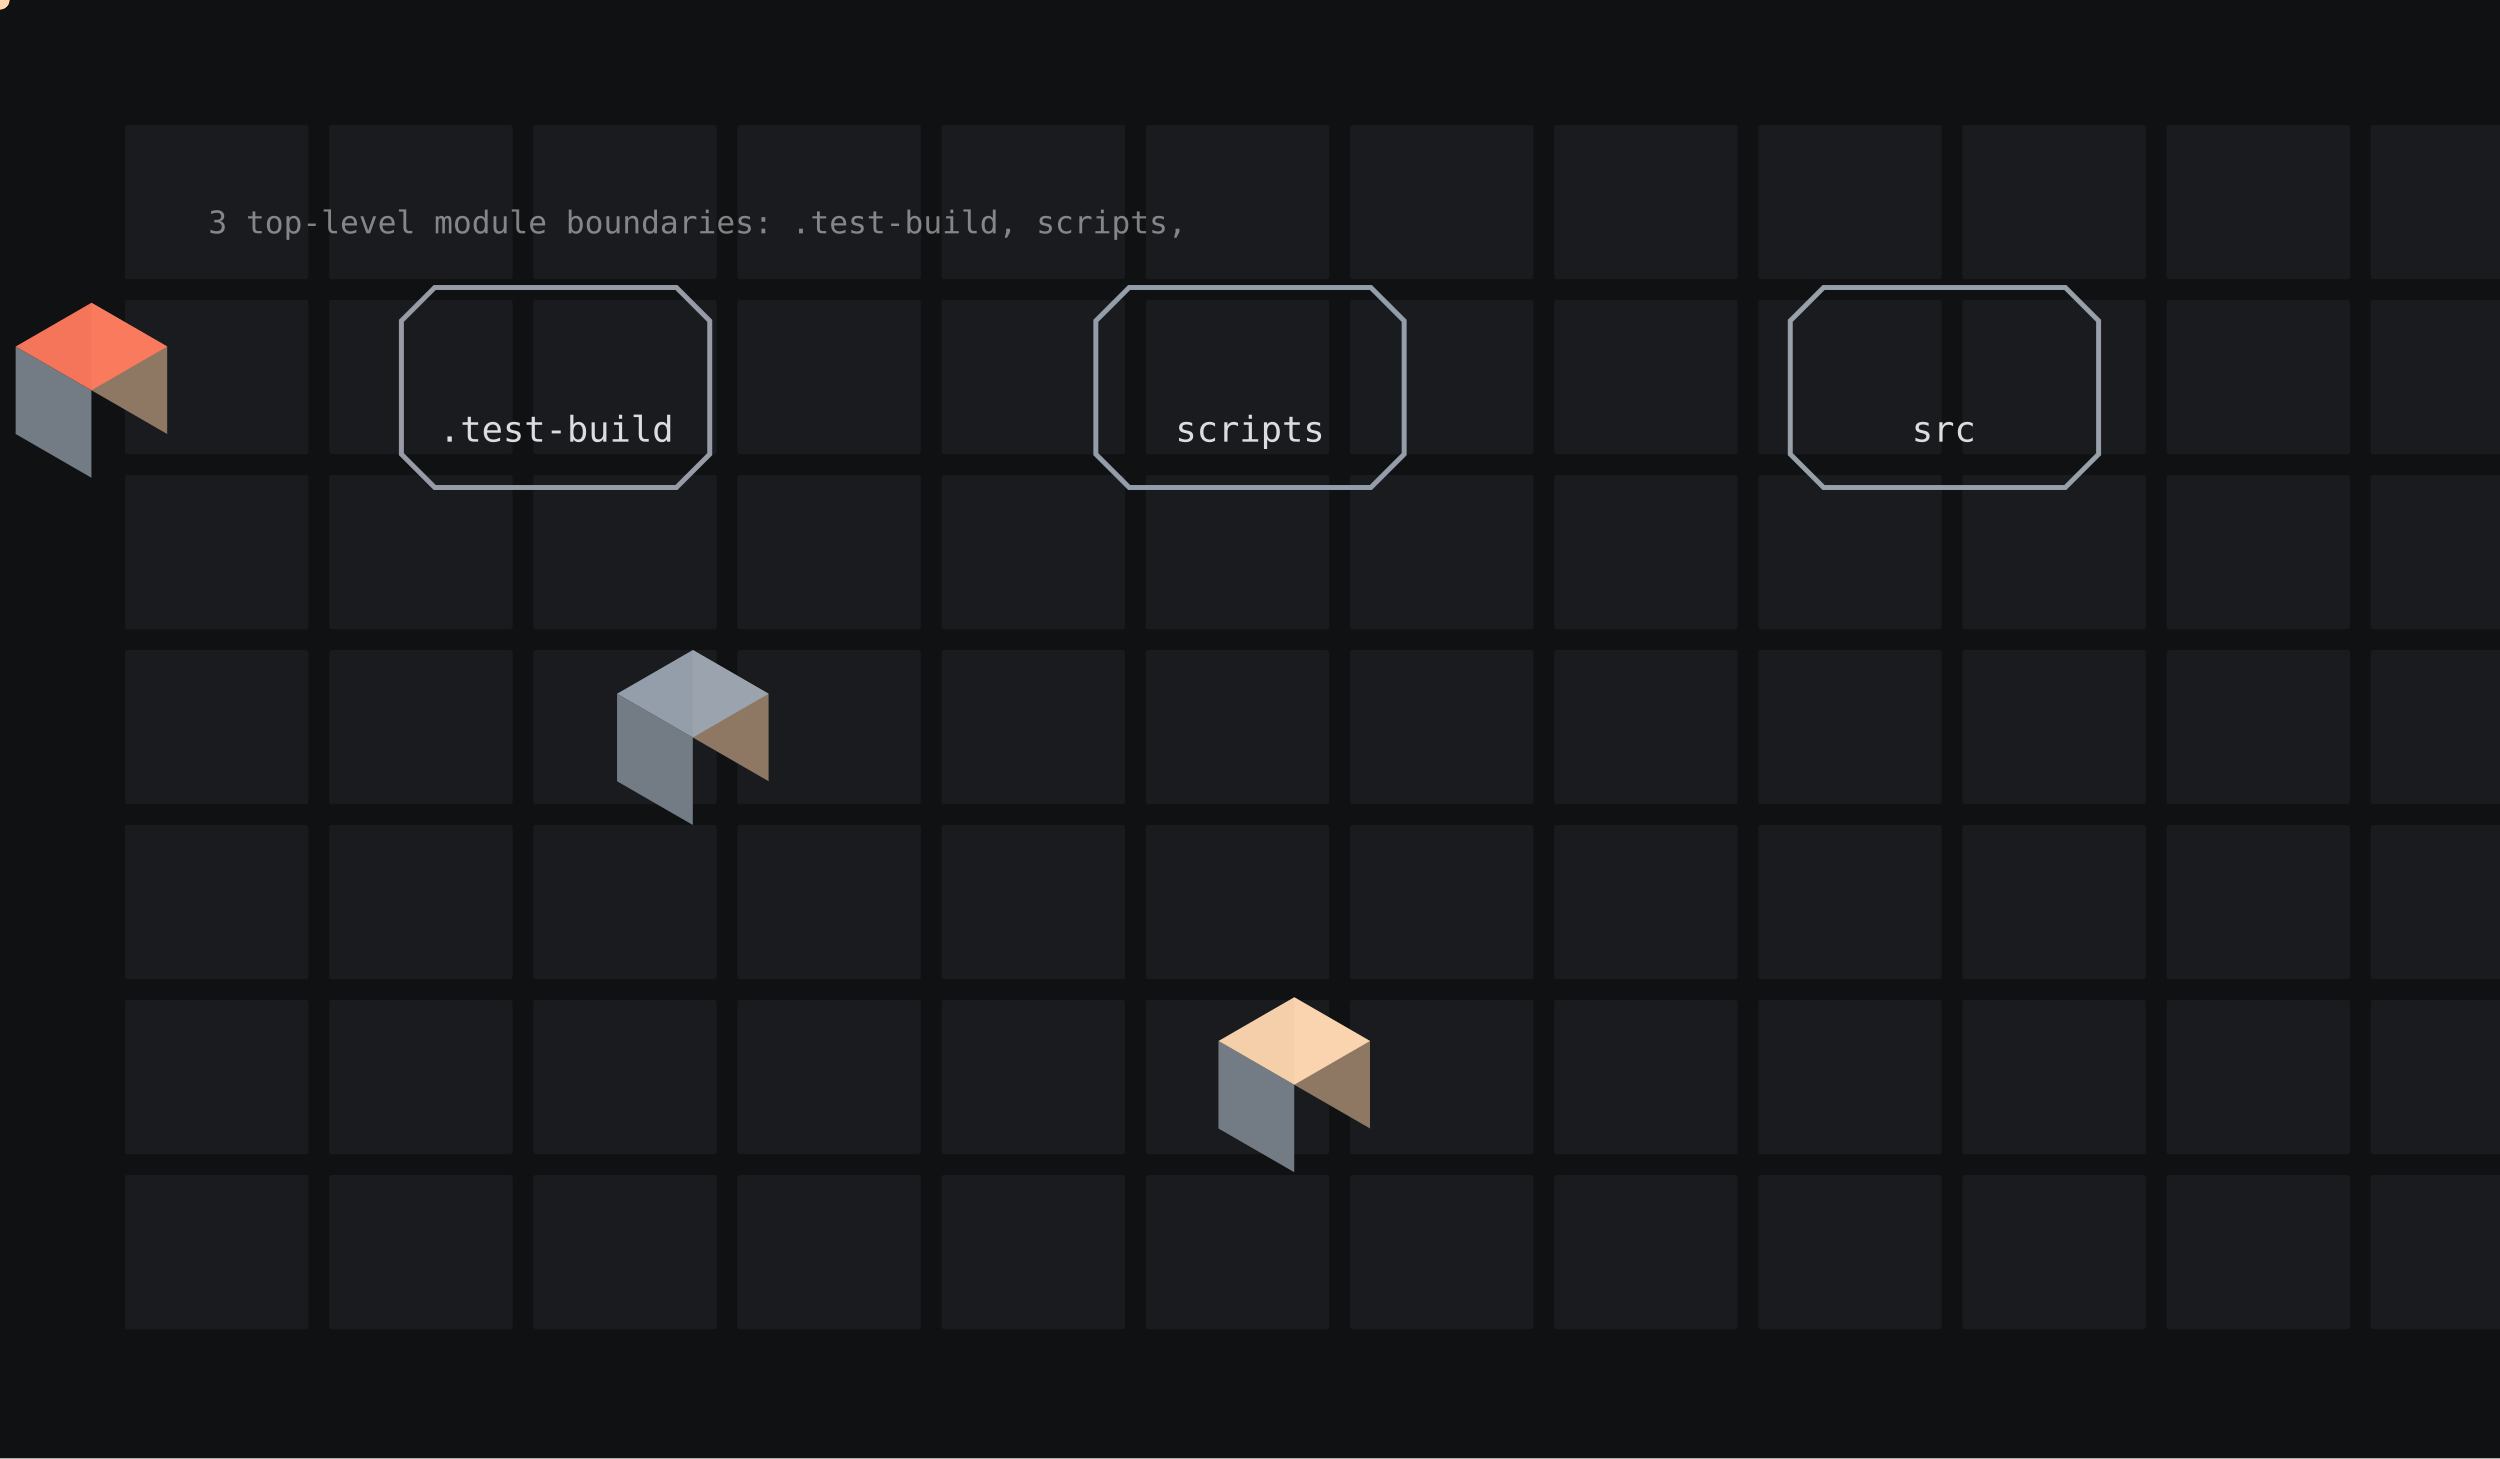
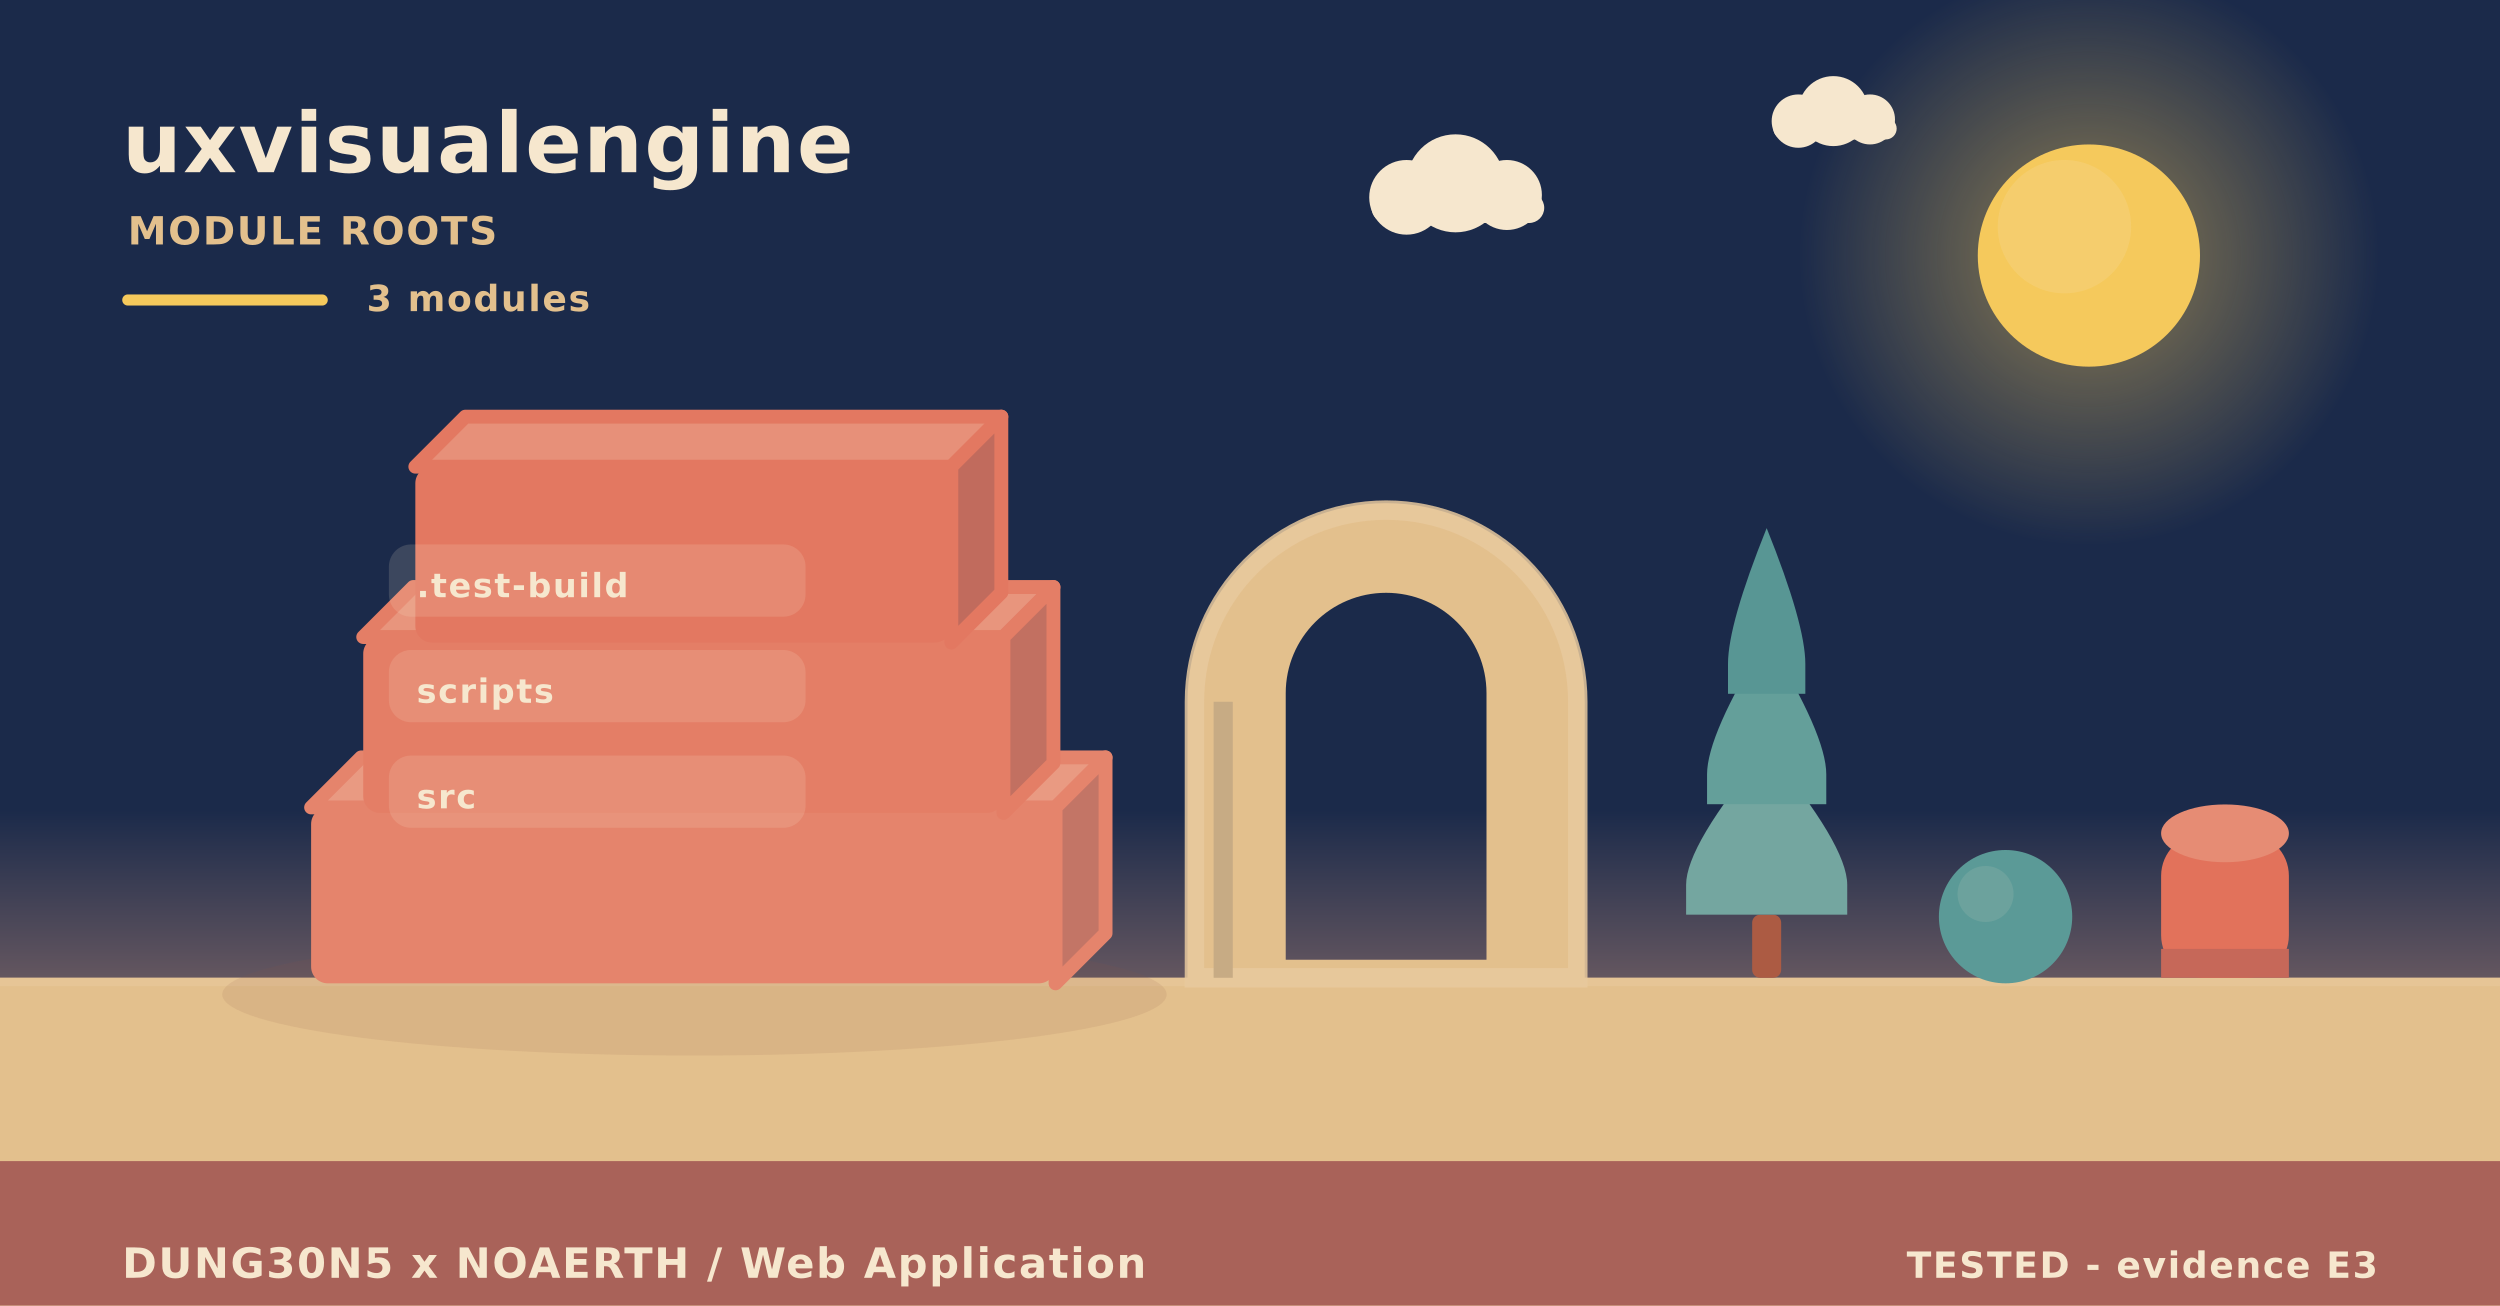
- <svg xmlns="http://www.w3.org/2000/svg" viewBox="0 0 1200 700" width="1200" height="700" role="img" aria-label="uxvisualengine architecture">
-   <rect width="1200" height="700" fill="#0f1113" />
-   <defs>
-     <linearGradient id="ga" x1="0" y1="0" x2="1" y2="1">
-       <stop offset="0%" stop-color="#ff7a5c" />
-       <stop offset="100%" stop-color="#9aa5b1" />
-     </linearGradient>
-   </defs>
-   <rect x="60.00" y="60.00" width="88.00" height="74.00" rx="1.20" fill="#f1f3f5" opacity="0.05" />
-   <rect x="158.00" y="60.00" width="88.00" height="74.00" rx="1.20" fill="#f1f3f5" opacity="0.05" />
-   <rect x="256.00" y="60.00" width="88.00" height="74.00" rx="1.20" fill="#f1f3f5" opacity="0.05" />
-   <rect x="354.00" y="60.00" width="88.00" height="74.00" rx="1.20" fill="#f1f3f5" opacity="0.05" />
-   <rect x="452.00" y="60.00" width="88.00" height="74.00" rx="1.20" fill="#f1f3f5" opacity="0.05" />
-   <rect x="550.00" y="60.00" width="88.00" height="74.00" rx="1.20" fill="#f1f3f5" opacity="0.05" />
-   <rect x="648.00" y="60.00" width="88.00" height="74.00" rx="1.20" fill="#f1f3f5" opacity="0.05" />
-   <rect x="746.00" y="60.00" width="88.00" height="74.00" rx="1.20" fill="#f1f3f5" opacity="0.05" />
-   <rect x="844.00" y="60.00" width="88.00" height="74.00" rx="1.20" fill="#f1f3f5" opacity="0.05" />
-   <rect x="942.00" y="60.00" width="88.00" height="74.00" rx="1.20" fill="#f1f3f5" opacity="0.05" />
-   <rect x="1040.00" y="60.00" width="88.00" height="74.00" rx="1.20" fill="#f1f3f5" opacity="0.05" />
-   <rect x="1138.00" y="60.00" width="88.00" height="74.00" rx="1.20" fill="#f1f3f5" opacity="0.05" />
-   <rect x="60.00" y="144.00" width="88.00" height="74.00" rx="1.20" fill="#f1f3f5" opacity="0.05" />
-   <rect x="158.00" y="144.00" width="88.00" height="74.00" rx="1.20" fill="#f1f3f5" opacity="0.05" />
-   <rect x="256.00" y="144.00" width="88.00" height="74.00" rx="1.20" fill="#f1f3f5" opacity="0.05" />
-   <rect x="354.00" y="144.00" width="88.00" height="74.00" rx="1.20" fill="#f1f3f5" opacity="0.05" />
-   <rect x="452.00" y="144.00" width="88.00" height="74.00" rx="1.20" fill="#f1f3f5" opacity="0.05" />
-   <rect x="550.00" y="144.00" width="88.00" height="74.00" rx="1.20" fill="#f1f3f5" opacity="0.05" />
-   <rect x="648.00" y="144.00" width="88.00" height="74.00" rx="1.20" fill="#f1f3f5" opacity="0.05" />
-   <rect x="746.00" y="144.00" width="88.00" height="74.00" rx="1.20" fill="#f1f3f5" opacity="0.05" />
-   <rect x="844.00" y="144.00" width="88.00" height="74.00" rx="1.20" fill="#f1f3f5" opacity="0.05" />
-   <rect x="942.00" y="144.00" width="88.00" height="74.00" rx="1.20" fill="#f1f3f5" opacity="0.05" />
-   <rect x="1040.00" y="144.00" width="88.00" height="74.00" rx="1.20" fill="#f1f3f5" opacity="0.05" />
-   <rect x="1138.00" y="144.00" width="88.00" height="74.00" rx="1.20" fill="#f1f3f5" opacity="0.05" />
-   <rect x="60.00" y="228.00" width="88.00" height="74.00" rx="1.20" fill="#f1f3f5" opacity="0.05" />
-   <rect x="158.00" y="228.00" width="88.00" height="74.00" rx="1.20" fill="#f1f3f5" opacity="0.05" />
-   <rect x="256.00" y="228.00" width="88.00" height="74.00" rx="1.20" fill="#f1f3f5" opacity="0.05" />
-   <rect x="354.00" y="228.00" width="88.00" height="74.00" rx="1.20" fill="#f1f3f5" opacity="0.05" />
-   <rect x="452.00" y="228.00" width="88.00" height="74.00" rx="1.20" fill="#f1f3f5" opacity="0.05" />
-   <rect x="550.00" y="228.00" width="88.00" height="74.00" rx="1.20" fill="#f1f3f5" opacity="0.05" />
-   <rect x="648.00" y="228.00" width="88.00" height="74.00" rx="1.20" fill="#f1f3f5" opacity="0.05" />
-   <rect x="746.00" y="228.00" width="88.00" height="74.00" rx="1.20" fill="#f1f3f5" opacity="0.05" />
-   <rect x="844.00" y="228.00" width="88.00" height="74.00" rx="1.20" fill="#f1f3f5" opacity="0.05" />
-   <rect x="942.00" y="228.00" width="88.00" height="74.00" rx="1.20" fill="#f1f3f5" opacity="0.05" />
-   <rect x="1040.00" y="228.00" width="88.00" height="74.00" rx="1.20" fill="#f1f3f5" opacity="0.05" />
-   <rect x="1138.00" y="228.00" width="88.00" height="74.00" rx="1.20" fill="#f1f3f5" opacity="0.05" />
-   <rect x="60.00" y="312.00" width="88.00" height="74.00" rx="1.20" fill="#f1f3f5" opacity="0.05" />
-   <rect x="158.00" y="312.00" width="88.00" height="74.00" rx="1.20" fill="#f1f3f5" opacity="0.05" />
-   <rect x="256.00" y="312.00" width="88.00" height="74.00" rx="1.20" fill="#f1f3f5" opacity="0.05" />
-   <rect x="354.00" y="312.00" width="88.00" height="74.00" rx="1.20" fill="#f1f3f5" opacity="0.05" />
-   <rect x="452.00" y="312.00" width="88.00" height="74.00" rx="1.20" fill="#f1f3f5" opacity="0.05" />
-   <rect x="550.00" y="312.00" width="88.00" height="74.00" rx="1.20" fill="#f1f3f5" opacity="0.05" />
-   <rect x="648.00" y="312.00" width="88.00" height="74.00" rx="1.20" fill="#f1f3f5" opacity="0.05" />
-   <rect x="746.00" y="312.00" width="88.00" height="74.00" rx="1.20" fill="#f1f3f5" opacity="0.05" />
-   <rect x="844.00" y="312.00" width="88.00" height="74.00" rx="1.20" fill="#f1f3f5" opacity="0.05" />
-   <rect x="942.00" y="312.00" width="88.00" height="74.00" rx="1.20" fill="#f1f3f5" opacity="0.05" />
-   <rect x="1040.00" y="312.00" width="88.00" height="74.00" rx="1.20" fill="#f1f3f5" opacity="0.05" />
-   <rect x="1138.00" y="312.00" width="88.00" height="74.00" rx="1.20" fill="#f1f3f5" opacity="0.05" />
-   <rect x="60.00" y="396.00" width="88.00" height="74.00" rx="1.20" fill="#f1f3f5" opacity="0.05" />
-   <rect x="158.00" y="396.00" width="88.00" height="74.00" rx="1.20" fill="#f1f3f5" opacity="0.05" />
-   <rect x="256.00" y="396.00" width="88.00" height="74.00" rx="1.20" fill="#f1f3f5" opacity="0.05" />
-   <rect x="354.00" y="396.00" width="88.00" height="74.00" rx="1.20" fill="#f1f3f5" opacity="0.05" />
-   <rect x="452.00" y="396.00" width="88.00" height="74.00" rx="1.20" fill="#f1f3f5" opacity="0.05" />
-   <rect x="550.00" y="396.00" width="88.00" height="74.00" rx="1.20" fill="#f1f3f5" opacity="0.05" />
-   <rect x="648.00" y="396.00" width="88.00" height="74.00" rx="1.20" fill="#f1f3f5" opacity="0.05" />
-   <rect x="746.00" y="396.00" width="88.00" height="74.00" rx="1.20" fill="#f1f3f5" opacity="0.05" />
-   <rect x="844.00" y="396.00" width="88.00" height="74.00" rx="1.20" fill="#f1f3f5" opacity="0.05" />
-   <rect x="942.00" y="396.00" width="88.00" height="74.00" rx="1.20" fill="#f1f3f5" opacity="0.05" />
-   <rect x="1040.00" y="396.00" width="88.00" height="74.00" rx="1.20" fill="#f1f3f5" opacity="0.05" />
-   <rect x="1138.00" y="396.00" width="88.00" height="74.00" rx="1.20" fill="#f1f3f5" opacity="0.05" />
-   <rect x="60.00" y="480.00" width="88.00" height="74.00" rx="1.20" fill="#f1f3f5" opacity="0.05" />
-   <rect x="158.00" y="480.00" width="88.00" height="74.00" rx="1.20" fill="#f1f3f5" opacity="0.05" />
-   <rect x="256.00" y="480.00" width="88.00" height="74.00" rx="1.20" fill="#f1f3f5" opacity="0.05" />
-   <rect x="354.00" y="480.00" width="88.00" height="74.00" rx="1.20" fill="#f1f3f5" opacity="0.05" />
-   <rect x="452.00" y="480.00" width="88.00" height="74.00" rx="1.20" fill="#f1f3f5" opacity="0.05" />
-   <rect x="550.00" y="480.00" width="88.00" height="74.00" rx="1.20" fill="#f1f3f5" opacity="0.05" />
-   <rect x="648.00" y="480.00" width="88.00" height="74.00" rx="1.20" fill="#f1f3f5" opacity="0.05" />
-   <rect x="746.00" y="480.00" width="88.00" height="74.00" rx="1.20" fill="#f1f3f5" opacity="0.05" />
-   <rect x="844.00" y="480.00" width="88.00" height="74.00" rx="1.20" fill="#f1f3f5" opacity="0.05" />
-   <rect x="942.00" y="480.00" width="88.00" height="74.00" rx="1.20" fill="#f1f3f5" opacity="0.05" />
-   <rect x="1040.00" y="480.00" width="88.00" height="74.00" rx="1.20" fill="#f1f3f5" opacity="0.05" />
-   <rect x="1138.00" y="480.00" width="88.00" height="74.00" rx="1.20" fill="#f1f3f5" opacity="0.05" />
-   <rect x="60.00" y="564.00" width="88.00" height="74.00" rx="1.20" fill="#f1f3f5" opacity="0.05" />
-   <rect x="158.00" y="564.00" width="88.00" height="74.00" rx="1.20" fill="#f1f3f5" opacity="0.05" />
-   <rect x="256.00" y="564.00" width="88.00" height="74.00" rx="1.20" fill="#f1f3f5" opacity="0.05" />
-   <rect x="354.00" y="564.00" width="88.00" height="74.00" rx="1.20" fill="#f1f3f5" opacity="0.05" />
-   <rect x="452.00" y="564.00" width="88.00" height="74.00" rx="1.20" fill="#f1f3f5" opacity="0.05" />
-   <rect x="550.00" y="564.00" width="88.00" height="74.00" rx="1.20" fill="#f1f3f5" opacity="0.05" />
-   <rect x="648.00" y="564.00" width="88.00" height="74.00" rx="1.20" fill="#f1f3f5" opacity="0.05" />
-   <rect x="746.00" y="564.00" width="88.00" height="74.00" rx="1.20" fill="#f1f3f5" opacity="0.05" />
-   <rect x="844.00" y="564.00" width="88.00" height="74.00" rx="1.20" fill="#f1f3f5" opacity="0.05" />
-   <rect x="942.00" y="564.00" width="88.00" height="74.00" rx="1.20" fill="#f1f3f5" opacity="0.05" />
-   <rect x="1040.00" y="564.00" width="88.00" height="74.00" rx="1.20" fill="#f1f3f5" opacity="0.05" />
-   <rect x="1138.00" y="564.00" width="88.00" height="74.00" rx="1.20" fill="#f1f3f5" opacity="0.05" />
-   <path d="M208.67,138.00 H324.67 L340.67,154.00 V218.00 L324.67,234.00 H208.67 L192.67,218.00 V154.00 Z" fill="none" stroke="rgba(255,122,92,0.550)" stroke-width="1.80" opacity="0.90" />
-   <polygon points="43.88,187.33 80.25,208.33 80.25,166.33 43.88,145.33" fill="#947d67" opacity="0.95" />
-   <polygon points="7.51,208.33 43.88,229.33 43.88,187.33 7.51,166.33" fill="#78818a" opacity="0.95" />
-   <polygon points="43.88,145.33 80.25,166.33 43.88,187.33 7.51,166.33" fill="#ff7a5c" opacity="0.95" />
-   <text x="267" y="212" font-family="ui-monospace,Menlo,monospace" font-size="17" fill="rgba(241,243,245,0.900)" text-anchor="middle">.test-build</text>
+ <svg xmlns="http://www.w3.org/2000/svg" width="900" height="470" viewBox="0 0 900 470" role="img" aria-label="uxvisualengine - how it is built">
+   <linearGradient id="skya" x1="0" y1="0" x2="0" y2="1">
+     <stop offset="0" stop-color="#1b2a4a" />
+     <stop offset="0.62" stop-color="#1b2a4a" />
+     <stop offset="1" stop-color="#f3ad8a" />
+   </linearGradient>
+   <rect width="900" height="470" fill="url(#skya)" />
+   <radialGradient id="suna">
+     <stop offset="0.35" stop-color="#f5c95c" stop-opacity="0.34" />
+     <stop offset="1" stop-color="#f5c95c" stop-opacity="0" />
+   </radialGradient>
+   <circle cx="752" cy="92" r="104" fill="url(#suna)" />
+   <circle cx="752" cy="92" r="40" fill="#f5c95c" />
+   <circle cx="743.2" cy="81.6" r="24" fill="#f5d27e" opacity="0.5" />
  <g>
-     <path d="M208.67,138.00 H324.67 L340.67,154.00 V218.00 L324.67,234.00 H208.67 L192.67,218.00 V154.00 Z" fill="none" stroke="#9aa5b1" stroke-width="2.40" opacity="0.90" />
-     <animate attributeName="opacity" values="0.25;1.0;0.25" dur="16.8s" begin="0.0s" repeatCount="indefinite" />
+     <circle cx="524" cy="66" r="17.64" fill="#f6e7ce" />
+     <circle cx="506.36" cy="71.04" r="13.44" fill="#f6e7ce" />
+     <circle cx="542.48" cy="70.2" r="12.6" fill="#f6e7ce" />
+     <rect x="493.76" y="69.36" width="62.16" height="10.92" rx="5.46" fill="#f6e7ce" />
+     <animateTransform attributeName="transform" type="translate" values="0 0;24 0;0 0" dur="36s" begin="0s" repeatCount="indefinite" />
  </g>
-   <g opacity="0.9">
-     <circle cx="0.00" cy="0.00" r="4.50" fill="#ffd8b1" opacity="1.00" />
-     <animateTransform attributeName="transform" type="translate" values="266.67,184.00 600.00,184.00" dur="5.6s" begin="0.0s" repeatCount="indefinite" />
-     <animateTransform attributeName="transform" type="translate" values="600.00,184.00 266.67,184.00" dur="5.6s" begin="2.8s" repeatCount="indefinite" />
+   <g>
+     <circle cx="660" cy="40" r="12.6" fill="#f6e7ce" />
+     <circle cx="647.4" cy="43.6" r="9.6" fill="#f6e7ce" />
+     <circle cx="673.2" cy="43" r="9" fill="#f6e7ce" />
+     <rect x="638.4" y="42.4" width="44.4" height="7.8" rx="3.9" fill="#f6e7ce" />
+     <animateTransform attributeName="transform" type="translate" values="0 0;-18 0;0 0" dur="46s" begin="3s" repeatCount="indefinite" />
  </g>
-   <path d="M542.00,138.00 H658.00 L674.00,154.00 V218.00 L658.00,234.00 H542.00 L526.00,218.00 V154.00 Z" fill="none" stroke="rgba(154,165,177,0.550)" stroke-width="1.80" opacity="0.90" />
-   <polygon points="332.55,354.00 368.93,375.00 368.93,333.00 332.55,312.00" fill="#947d67" opacity="0.95" />
-   <polygon points="296.18,375.00 332.55,396.00 332.55,354.00 296.18,333.00" fill="#78818a" opacity="0.95" />
-   <polygon points="332.55,312.00 368.93,333.00 332.55,354.00 296.18,333.00" fill="#9aa5b1" opacity="0.95" />
-   <text x="600" y="212" font-family="ui-monospace,Menlo,monospace" font-size="17" fill="rgba(241,243,245,0.900)" text-anchor="middle">scripts</text>
+   <rect x="0" y="352" width="900" height="118" fill="#e3c08d" />
+   <rect x="0" y="352" width="900" height="3" fill="#e6c596" />
+   <text x="44" y="62" font-family="Verdana,DejaVu Sans,sans-serif" font-size="30" font-weight="700" letter-spacing="0.6" fill="#f6e7ce" text-anchor="start">uxvisualengine</text>
+   <text x="46" y="88" font-family="Verdana,DejaVu Sans,sans-serif" font-size="14" font-weight="700" letter-spacing="0.6" fill="#e3c08d" text-anchor="start">MODULE ROOTS</text>
+   <rect x="44" y="106" width="74" height="4" rx="2" fill="#f5c95c" />
+   <text x="132" y="112" font-family="Verdana,DejaVu Sans,sans-serif" font-size="13" font-weight="700" letter-spacing="0.6" fill="#e3c08d" text-anchor="start">3 modules</text>
+   <ellipse cx="250" cy="358" rx="170" ry="22" fill="rgba(138,90,68,0.11)" />
+   <path d="M112,290.67 L380,290.67 L398,272.67 L130,272.67 Z" fill="#e99a82" stroke="#e5846c" stroke-width="5" stroke-linejoin="round" />
+   <path d="M380,290.67 L398,272.67 L398,336 L380,354 Z" fill="#c37566" stroke="#e5846c" stroke-width="5" stroke-linejoin="round" />
+   <rect x="112" y="290.67" width="268" height="63.33" rx="6" fill="#e5846c" />
+   <path d="M130.76,229.33 L361.24,229.33 L379.24,211.33 L148.76,211.33 Z" fill="#e8957d" stroke="#e47e66" stroke-width="5" stroke-linejoin="round" />
+   <path d="M361.24,229.33 L379.24,211.33 L379.24,274.67 L361.24,292.67 Z" fill="#c27061" stroke="#e47e66" stroke-width="5" stroke-linejoin="round" />
+   <rect x="130.76" y="229.33" width="230.48" height="63.33" rx="6" fill="#e47e66" />
+   <path d="M149.52,168 L342.48,168 L360.48,150 L167.52,150 Z" fill="#e79079" stroke="#e37861" stroke-width="5" stroke-linejoin="round" />
+   <path d="M342.48,168 L360.48,150 L360.48,213.33 L342.48,231.33 Z" fill="#c16b5d" stroke="#e37861" stroke-width="5" stroke-linejoin="round" />
+   <rect x="149.52" y="168" width="192.96" height="63.33" rx="6" fill="#e37861" />
+   <rect x="140" y="196" width="150" height="26" rx="8" fill="rgba(246,231,206,0.16)" opacity="0.94" />
  <g>
-     <path d="M542.00,138.00 H658.00 L674.00,154.00 V218.00 L658.00,234.00 H542.00 L526.00,218.00 V154.00 Z" fill="none" stroke="#9aa5b1" stroke-width="2.40" opacity="0.90" />
-     <animate attributeName="opacity" values="0.25;1.0;0.25" dur="16.8s" begin="0.45s" repeatCount="indefinite" />
+     <text x="150" y="215" font-family="Verdana,DejaVu Sans,sans-serif" font-size="12" font-weight="700" letter-spacing="0.6" fill="#f6e7ce" text-anchor="start">.test-build</text>
+     <animateTransform attributeName="transform" type="translate" values="0 10;0 0" dur="0.7s" begin="0.3s" fill="freeze" />
  </g>
-   <g opacity="0.9">
-     <circle cx="0.00" cy="0.00" r="4.50" fill="#ffd8b1" opacity="1.00" />
-     <animateTransform attributeName="transform" type="translate" values="600.00,184.00 933.33,184.00" dur="5.6s" begin="0.3s" repeatCount="indefinite" />
-     <animateTransform attributeName="transform" type="translate" values="933.33,184.00 600.00,184.00" dur="5.6s" begin="3.1s" repeatCount="indefinite" />
+   <rect x="140" y="234" width="150" height="26" rx="8" fill="rgba(246,231,206,0.16)" opacity="0.94" />
+   <g>
+     <text x="150" y="253" font-family="Verdana,DejaVu Sans,sans-serif" font-size="12" font-weight="700" letter-spacing="0.6" fill="#f6e7ce" text-anchor="start">scripts</text>
+     <animateTransform attributeName="transform" type="translate" values="0 10;0 0" dur="0.7s" begin="0.5s" fill="freeze" />
  </g>
-   <path d="M875.33,138.00 H991.33 L1007.33,154.00 V218.00 L991.33,234.00 H875.33 L859.33,218.00 V154.00 Z" fill="none" stroke="rgba(255,216,177,0.550)" stroke-width="1.80" opacity="0.90" />
-   <polygon points="621.23,520.67 657.60,541.67 657.60,499.67 621.23,478.67" fill="#947d67" opacity="0.95" />
-   <polygon points="584.86,541.67 621.23,562.67 621.23,520.67 584.86,499.67" fill="#78818a" opacity="0.95" />
-   <polygon points="621.23,478.67 657.60,499.67 621.23,520.67 584.86,499.67" fill="#ffd8b1" opacity="0.95" />
-   <text x="933" y="212" font-family="ui-monospace,Menlo,monospace" font-size="17" fill="rgba(241,243,245,0.900)" text-anchor="middle">src</text>
+   <rect x="140" y="272" width="150" height="26" rx="8" fill="rgba(246,231,206,0.16)" opacity="0.94" />
  <g>
-     <path d="M875.33,138.00 H991.33 L1007.33,154.00 V218.00 L991.33,234.00 H875.33 L859.33,218.00 V154.00 Z" fill="none" stroke="#9aa5b1" stroke-width="2.40" opacity="0.90" />
-     <animate attributeName="opacity" values="0.25;1.0;0.25" dur="16.8s" begin="0.9s" repeatCount="indefinite" />
+     <text x="150" y="291" font-family="Verdana,DejaVu Sans,sans-serif" font-size="12" font-weight="700" letter-spacing="0.6" fill="#f6e7ce" text-anchor="start">src</text>
+     <animateTransform attributeName="transform" type="translate" values="0 10;0 0" dur="0.7s" begin="0.7s" fill="freeze" />
  </g>
-   <g opacity="0.9">
-     <circle cx="0.00" cy="0.00" r="4.50" fill="#ffd8b1" opacity="1.00" />
-     <animateTransform attributeName="transform" type="translate" values="933.33,184.00 933.33,184.00" dur="5.6s" begin="0.6s" repeatCount="indefinite" />
-     <animateTransform attributeName="transform" type="translate" values="933.33,184.00 933.33,184.00" dur="5.6s" begin="3.4s" repeatCount="indefinite" />
-   </g>
-   <text x="100" y="112" font-family="ui-monospace,Menlo,monospace" font-size="15" fill="rgba(241,243,245,0.500)">3 top-level module boundaries: .test-build, scripts,</text>
+   <path d="M430,352 L430,252.64 A69,69 0 0 1 568,252.64 L568,352 Z M460.36,348 L460.36,249.55 A38.64,38.64 0 0 1 537.64,249.55 L537.64,348 Z" fill="#e3c08d" fill-rule="evenodd" stroke="#e3c08d" stroke-width="5" stroke-linejoin="round" />
+   <path d="M430,352 L430,252.64 A69,69 0 0 1 568,252.64 L568,352 Z" fill="none" stroke="#e8c99d" stroke-width="7" stroke-linecap="round" opacity="0.85" />
+   <rect x="436.9" y="252.64" width="6.9" height="99.36" fill="#c7ab84" />
+   <rect x="630.78" y="329.28" width="10.44" height="22.72" rx="2.9" fill="#ac5b43" />
+   <path d="M636,269.64 Q607,304.23 607,318.54 Q607,329.28 607,329.28 L665,329.28 Q665,329.28 665,318.54 Q665,304.23 636,269.64 Z" fill="#74a6a0" />
+   <path d="M636,229.88 Q614.54,264.47 614.54,278.78 Q614.54,289.52 614.54,289.52 L657.46,289.52 Q657.46,289.52 657.46,278.78 Q657.46,264.47 636,229.88 Z" fill="#649f9a" />
+   <path d="M636,190.12 Q622.08,224.71 622.08,239.02 Q622.08,249.76 622.08,249.76 L649.92,249.76 Q649.92,249.76 649.92,239.02 Q649.92,224.71 636,190.12 Z" fill="#589694" />
+   <circle cx="722" cy="330" r="24" fill="#5b9a97" />
+   <circle cx="714.8" cy="321.84" r="10.08" fill="#7aa9a2" opacity="0.55" />
+   <rect x="778" y="300" width="46" height="52" rx="15.33" fill="#e2725b" />
+   <ellipse cx="801" cy="300" rx="23" ry="10.4" fill="#e68c74" />
+   <rect x="778" y="341.6" width="46" height="10.4" fill="#c66859" />
+   <rect x="0" y="418" width="900" height="52" rx="0" fill="#a65c56" opacity="0.94" />
+   <text x="44" y="460" font-family="Verdana,DejaVu Sans,sans-serif" font-size="15" font-weight="700" letter-spacing="0.6" fill="#f6e7ce" text-anchor="start">DUNG30N5 x NOAERTH  /  Web Application</text>
+   <text x="856" y="460" font-family="Verdana,DejaVu Sans,sans-serif" font-size="13" font-weight="700" letter-spacing="0.6" fill="#f6e7ce" text-anchor="end">TESTED  -  evidence E3</text>
</svg>
